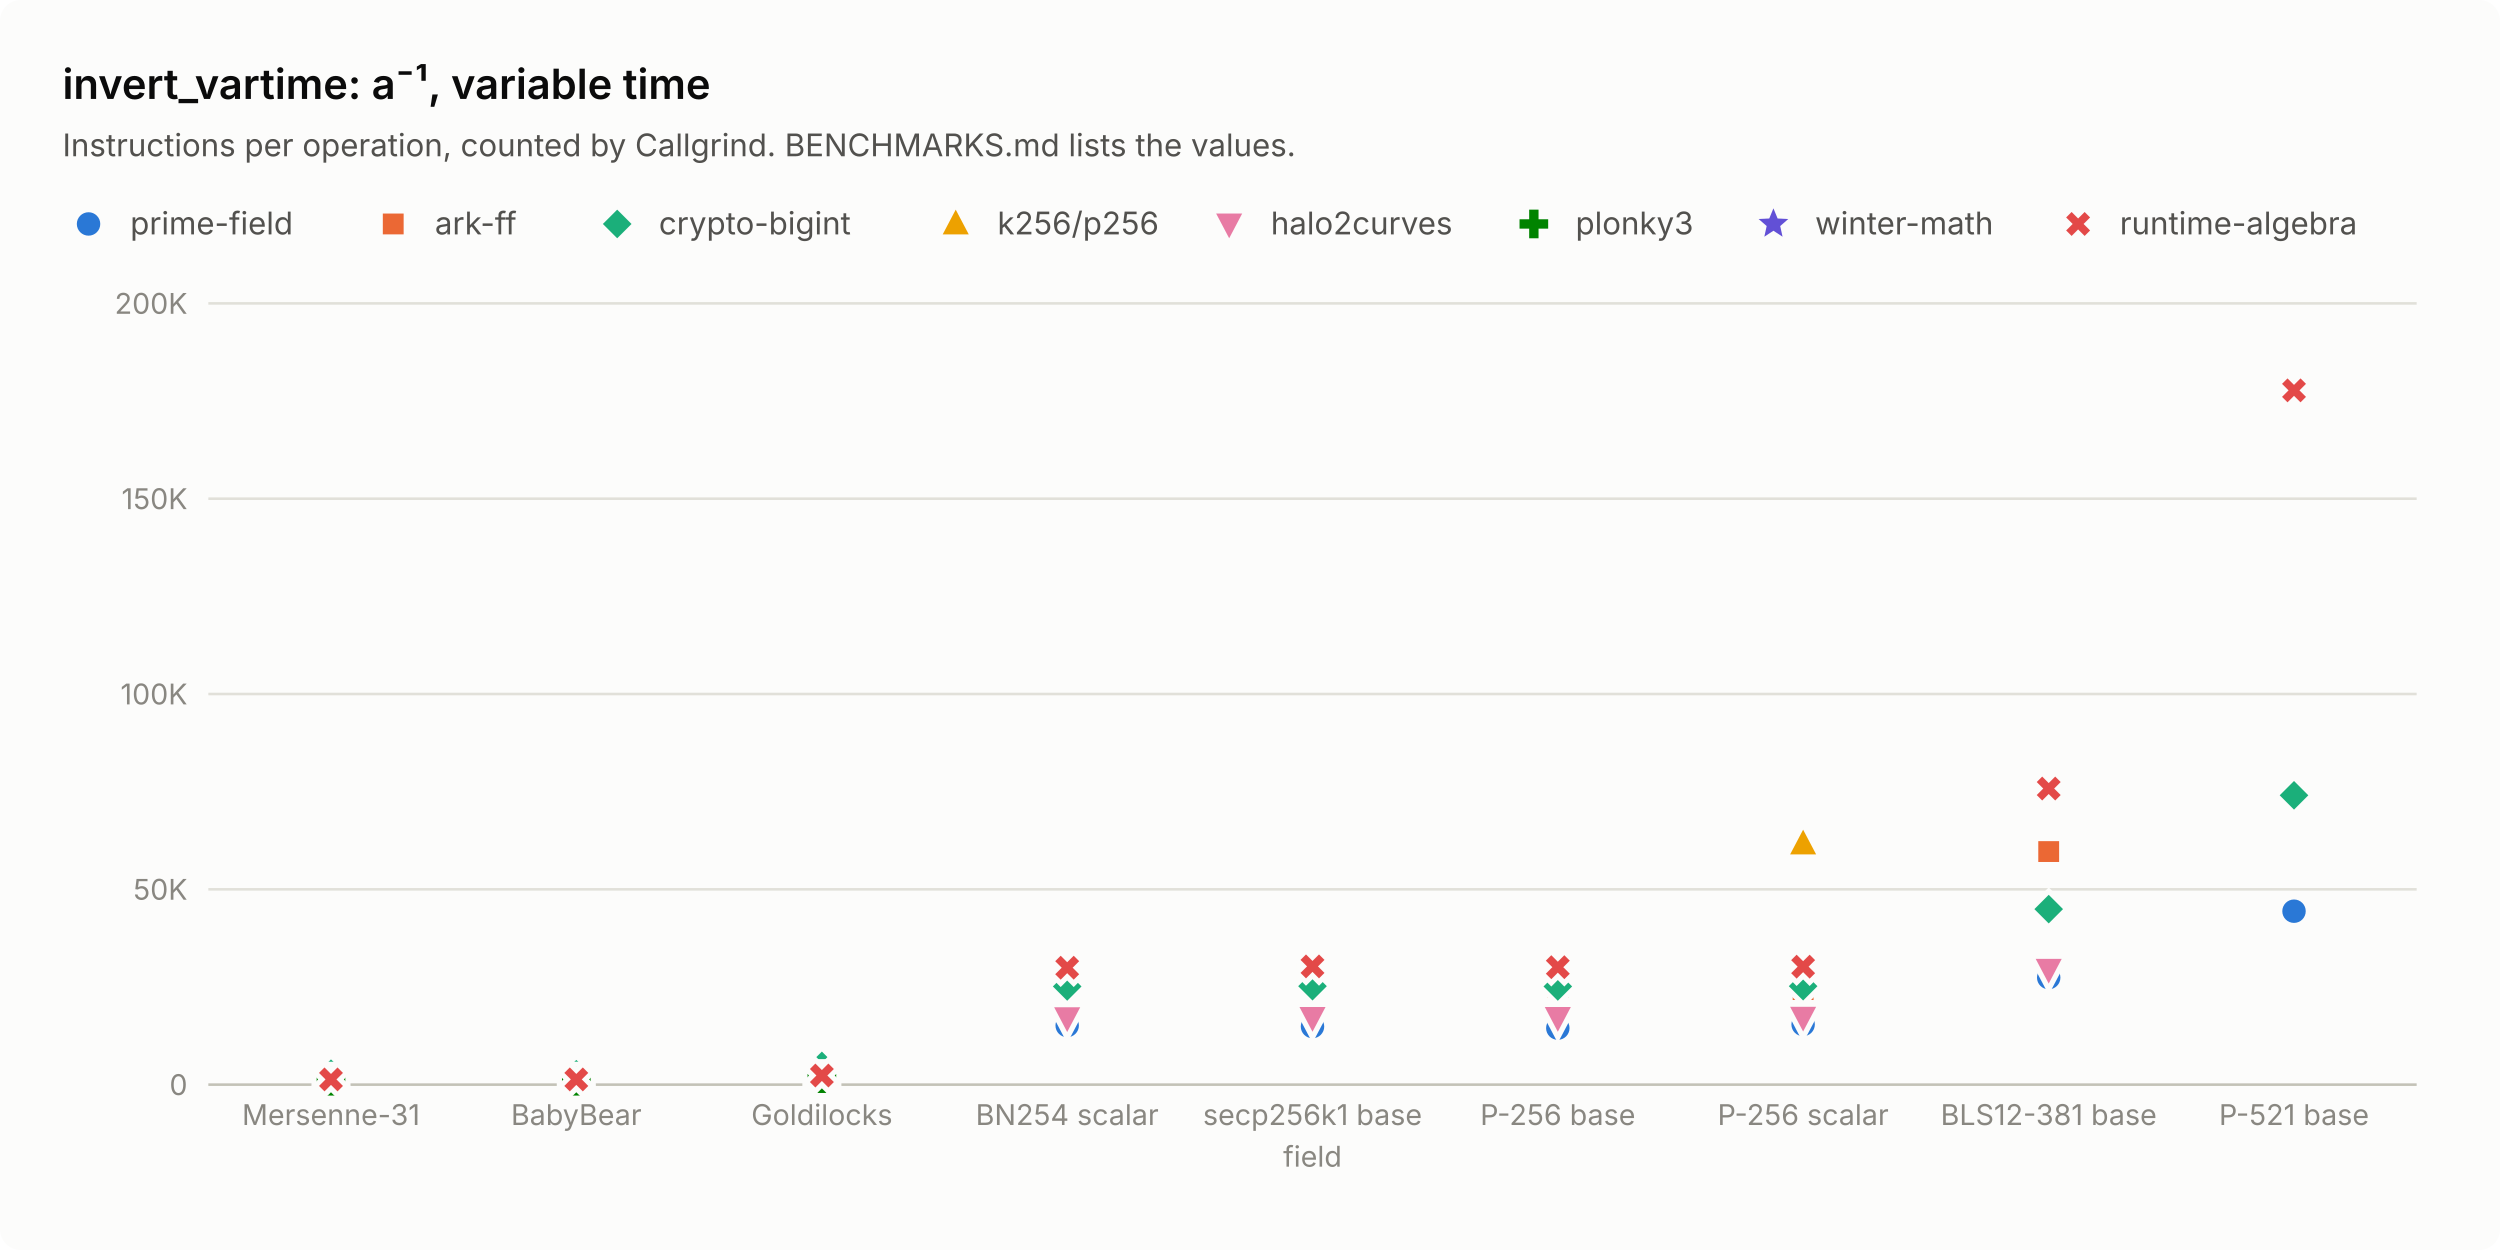
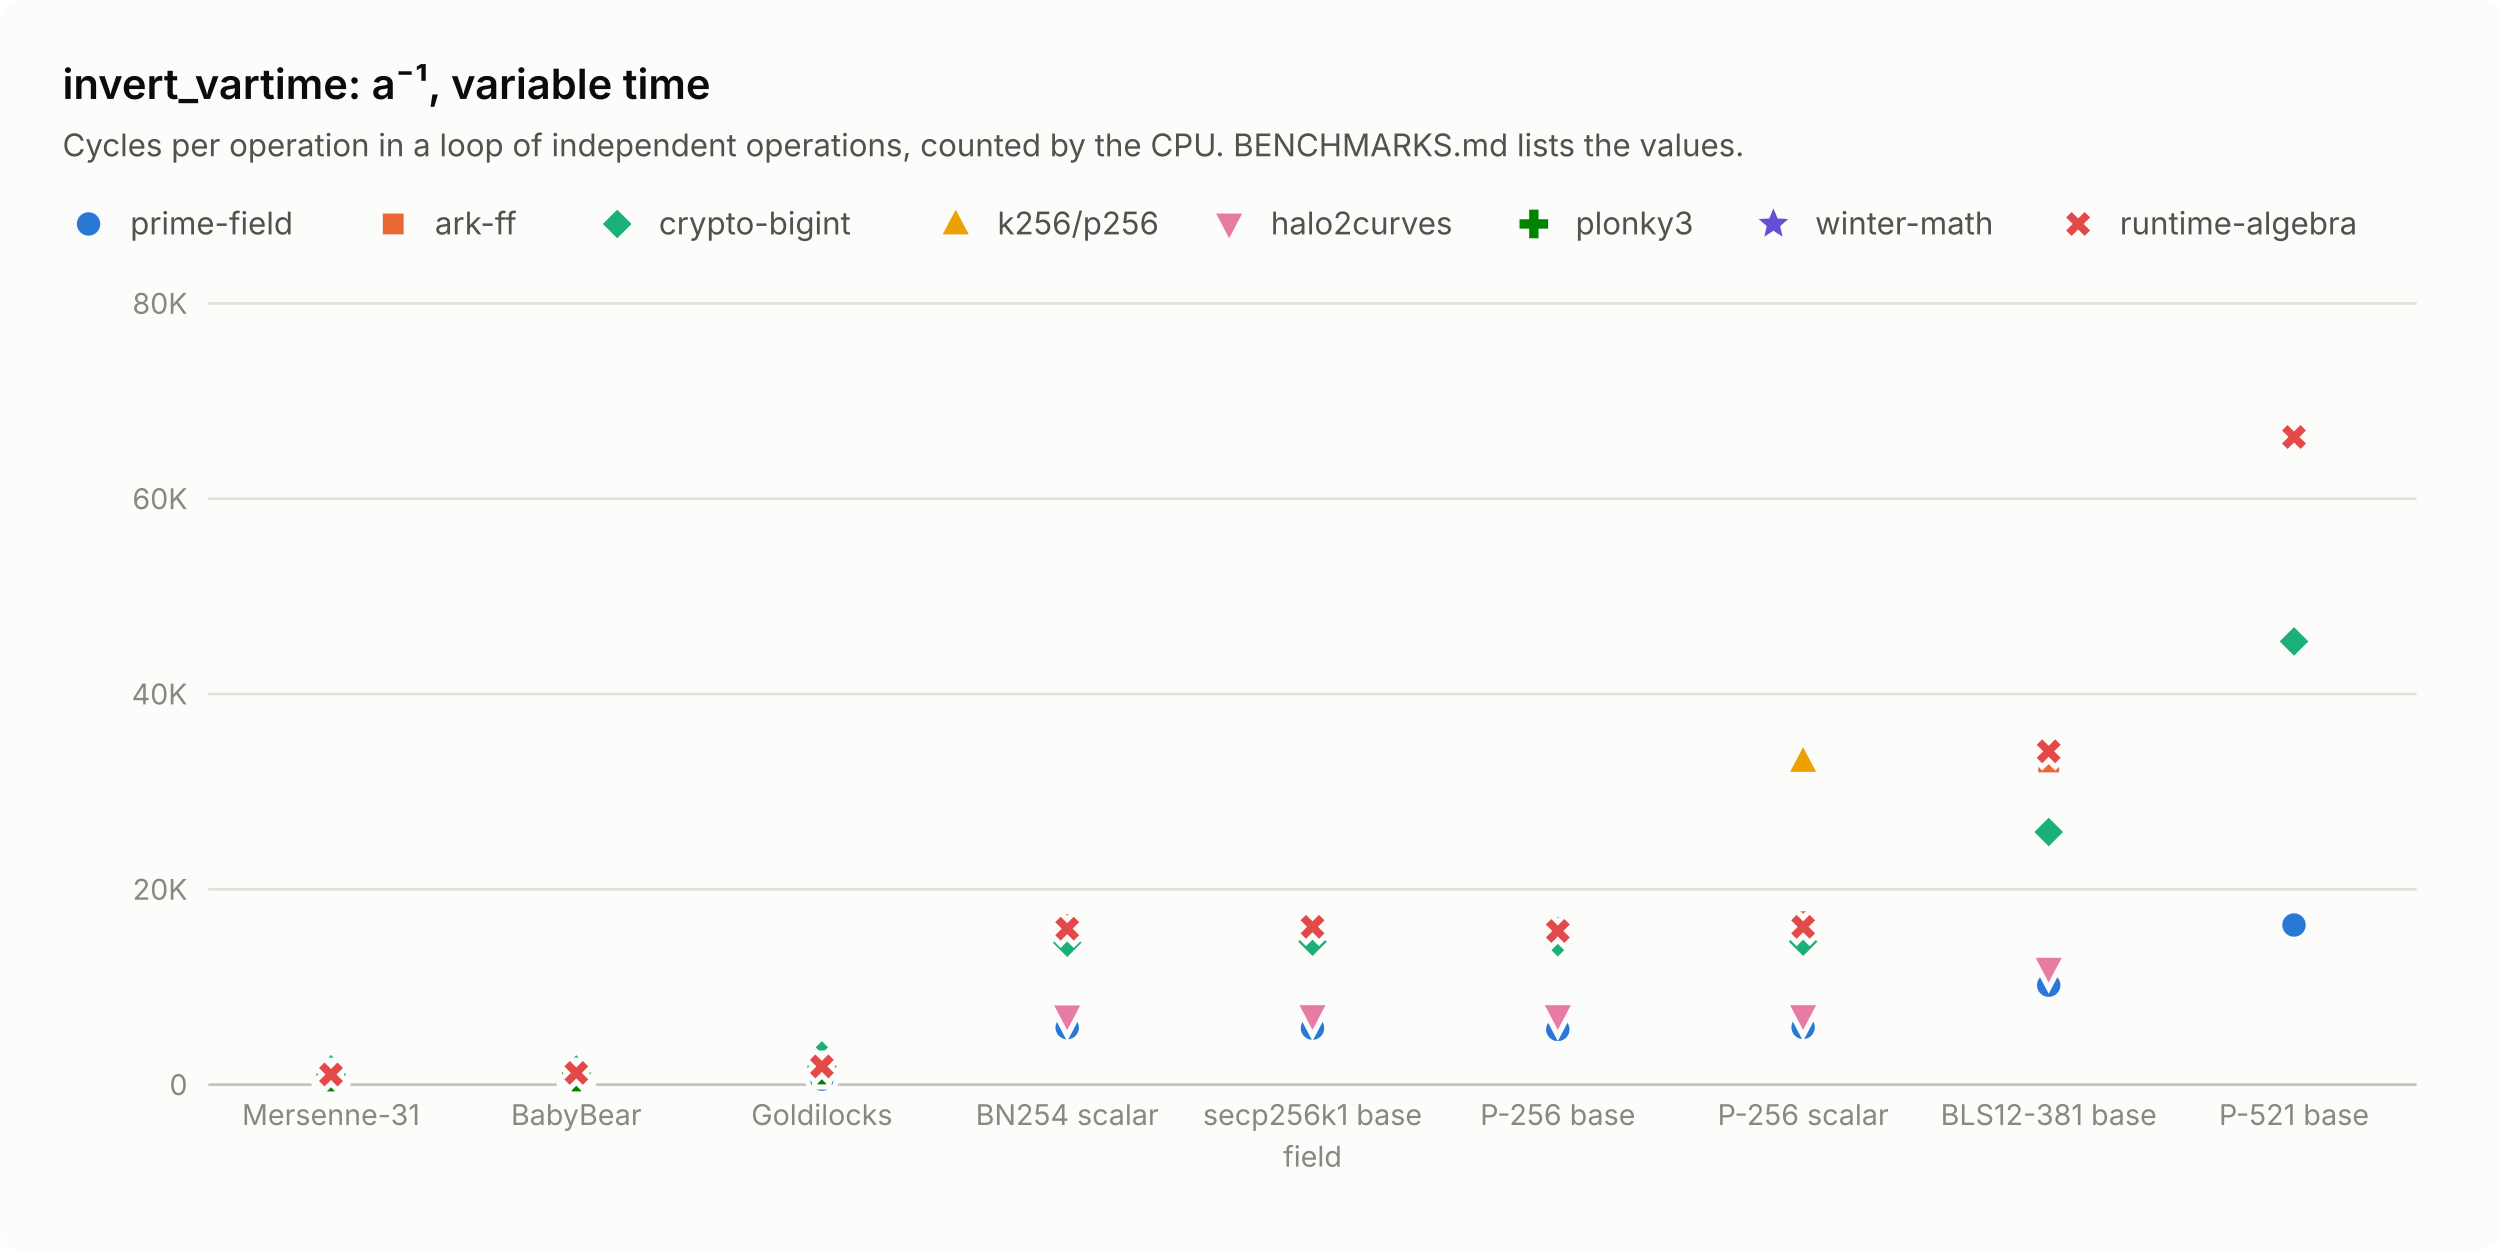
<svg xmlns="http://www.w3.org/2000/svg" width="960" height="480" viewBox="0 0 960 480" role="img" aria-labelledby="title description">
  <style>.grid,.axis{stroke-width:1}.title{font:600 16px system-ui, -apple-system, "Segoe UI", sans-serif}.subtitle,.legend{font:12px system-ui, -apple-system, "Segoe UI", sans-serif}.tick{font:11px system-ui, -apple-system, "Segoe UI", sans-serif;font-variant-numeric:tabular-nums}.line{fill:none;stroke-width:2;stroke-linejoin:round;stroke-linecap:round}.marker{stroke-width:4;paint-order:stroke}.surface{fill:#fcfcfb}.grid{stroke:#e1e0d9}.axis{stroke:#c3c2b7}.title{fill:#0b0b0b}.subtitle,.legend{fill:#52514e}.tick{fill:#898781}.marker{stroke:#fcfcfb}.c0 .line{stroke:#2a78d6}.c0 .marker{fill:#2a78d6}.c1 .line{stroke:#eb6834}.c1 .marker{fill:#eb6834}.c2 .line{stroke:#1baf7a}.c2 .marker{fill:#1baf7a}.c3 .line{stroke:#eda100}.c3 .marker{fill:#eda100}.c4 .line{stroke:#e87ba4}.c4 .marker{fill:#e87ba4}.c5 .line{stroke:#008300}.c5 .marker{fill:#008300}.c6 .line{stroke:#6250d6}.c6 .marker{fill:#6250d6}.c7 .line{stroke:#e34948}.c7 .marker{fill:#e34948}@media (prefers-color-scheme: dark){.surface{fill:#1a1a19}.grid{stroke:#2c2c2a}.axis{stroke:#383835}.title{fill:#f0efec}.subtitle,.legend{fill:#c3c2b7}.tick{fill:#898781}.marker{stroke:#1a1a19}.c0 .line{stroke:#3987e5}.c0 .marker{fill:#3987e5}.c1 .line{stroke:#d95926}.c1 .marker{fill:#d95926}.c2 .line{stroke:#199e70}.c2 .marker{fill:#199e70}.c3 .line{stroke:#c98500}.c3 .marker{fill:#c98500}.c4 .line{stroke:#d55181}.c4 .marker{fill:#d55181}.c5 .line{stroke:#008300}.c5 .marker{fill:#008300}.c6 .line{stroke:#9085e9}.c6 .marker{fill:#9085e9}.c7 .line{stroke:#e66767}.c7 .marker{fill:#e66767}}</style>
  <rect class="surface" width="960" height="480" rx="8" />
  <text class="title" x="24" y="38">invert_vartime: a⁻¹, variable time</text>
-   <text class="subtitle" x="24" y="60">Instructions per operation, counted by Callgrind. BENCHMARKS.md lists the values.</text>
+   <text class="subtitle" x="24" y="60">Cycles per operation in a loop of independent operations, counted by the CPU. BENCHMARKS.md lists the values.</text>
  <g class="c0">
    <path class="marker" transform="translate(34,86)" d="M0,-4.5A4.5,4.5 0 1 1 0,4.5A4.5,4.5 0 1 1 0,-4.5Z" />
  </g>
  <text class="legend" x="50" y="90">prime-field</text>
  <g class="c1">
    <path class="marker" transform="translate(151,86)" d="M-4,-4H4V4H-4Z" />
  </g>
  <text class="legend" x="167" y="90">ark-ff</text>
  <g class="c2">
    <path class="marker" transform="translate(237,86)" d="M0,-5.5L5.5,0L0,5.5L-5.5,0Z" />
  </g>
  <text class="legend" x="253" y="90">crypto-bigint</text>
  <g class="c3">
    <path class="marker" transform="translate(367,86)" d="M0,-5.5L5,4H-5Z" />
  </g>
  <text class="legend" x="383" y="90">k256/p256</text>
  <g class="c4">
    <path class="marker" transform="translate(472,86)" d="M0,5.5L5,-4H-5Z" />
  </g>
  <text class="legend" x="488" y="90">halo2curves</text>
  <g class="c5">
    <path class="marker" transform="translate(589,86)" d="M-1.8,-5.5H1.8V-1.8H5.5V1.8H1.8V5.5H-1.8V1.8H-5.5V-1.8H-1.8Z" />
  </g>
  <text class="legend" x="605" y="90">plonky3</text>
  <g class="c6">
    <path class="marker" transform="translate(681,86)" d="M0,-6L1.6,-2.1L5.7,-1.9L2.6,0.8L3.5,4.9L0,2.6L-3.5,4.9L-2.6,0.8L-5.7,-1.9L-1.6,-2.1Z" />
  </g>
  <text class="legend" x="697" y="90">winter-math</text>
  <g class="c7">
    <path class="marker" transform="translate(798,86)" d="M-4.6,-2.5L-2.5,-4.6L0,-2.1L2.5,-4.6L4.6,-2.5L2.1,0L4.6,2.5L2.5,4.6L0,2.1L-2.5,4.6L-4.6,2.5L-2.1,0Z" />
  </g>
  <text class="legend" x="814" y="90">runtime-algebra</text>
  <text class="tick" x="72" y="420.5" text-anchor="end">0</text>
  <path class="grid" d="M80,341.5H928" />
-   <text class="tick" x="72" y="345.5" text-anchor="end">50K</text>
+   <text class="tick" x="72" y="345.5" text-anchor="end">20K</text>
  <path class="grid" d="M80,266.5H928" />
-   <text class="tick" x="72" y="270.5" text-anchor="end">100K</text>
+   <text class="tick" x="72" y="270.5" text-anchor="end">40K</text>
  <path class="grid" d="M80,191.5H928" />
-   <text class="tick" x="72" y="195.5" text-anchor="end">150K</text>
+   <text class="tick" x="72" y="195.5" text-anchor="end">60K</text>
  <path class="grid" d="M80,116.5H928" />
-   <text class="tick" x="72" y="120.5" text-anchor="end">200K</text>
+   <text class="tick" x="72" y="120.5" text-anchor="end">80K</text>
  <path class="axis" d="M80,416.5H928" />
  <text class="tick" x="127.1" y="432" text-anchor="middle">Mersenne-31</text>
  <text class="tick" x="221.3" y="432" text-anchor="middle">BabyBear</text>
  <text class="tick" x="315.6" y="432" text-anchor="middle">Goldilocks</text>
  <text class="tick" x="409.8" y="432" text-anchor="middle">BN254 scalar</text>
  <text class="tick" x="504.0" y="432" text-anchor="middle">secp256k1 base</text>
  <text class="tick" x="598.2" y="432" text-anchor="middle">P-256 base</text>
  <text class="tick" x="692.4" y="432" text-anchor="middle">P-256 scalar</text>
  <text class="tick" x="786.7" y="432" text-anchor="middle">BLS12-381 base</text>
  <text class="tick" x="880.9" y="432" text-anchor="middle">P-521 base</text>
  <text class="tick" x="504.0" y="448" text-anchor="middle">field</text>
  <g class="c0">
-     <path class="marker" transform="translate(127.1,415.7)" d="M0,-4.5A4.5,4.5 0 1 1 0,4.5A4.5,4.5 0 1 1 0,-4.5Z" />
-     <path class="marker" transform="translate(221.3,415.7)" d="M0,-4.5A4.5,4.5 0 1 1 0,4.5A4.5,4.5 0 1 1 0,-4.5Z" />
-     <path class="marker" transform="translate(315.6,415.2)" d="M0,-4.5A4.5,4.5 0 1 1 0,4.5A4.5,4.5 0 1 1 0,-4.5Z" />
-     <path class="marker" transform="translate(409.8,393.8)" d="M0,-4.5A4.5,4.5 0 1 1 0,4.5A4.5,4.5 0 1 1 0,-4.5Z" />
-     <path class="marker" transform="translate(504.0,394.2)" d="M0,-4.5A4.5,4.5 0 1 1 0,4.5A4.5,4.5 0 1 1 0,-4.5Z" />
-     <path class="marker" transform="translate(598.2,394.8)" d="M0,-4.5A4.5,4.5 0 1 1 0,4.5A4.5,4.5 0 1 1 0,-4.5Z" />
-     <path class="marker" transform="translate(692.4,393.4)" d="M0,-4.5A4.5,4.5 0 1 1 0,4.5A4.5,4.5 0 1 1 0,-4.5Z" />
-     <path class="marker" transform="translate(786.7,375.4)" d="M0,-4.5A4.5,4.5 0 1 1 0,4.5A4.5,4.5 0 1 1 0,-4.5Z" />
-     <path class="marker" transform="translate(880.9,349.9)" d="M0,-4.5A4.5,4.5 0 1 1 0,4.5A4.5,4.5 0 1 1 0,-4.5Z" />
+     <path class="marker" transform="translate(127.1,415.2)" d="M0,-4.5A4.5,4.5 0 1 1 0,4.5A4.5,4.5 0 1 1 0,-4.5Z" />
+     <path class="marker" transform="translate(221.3,415.2)" d="M0,-4.5A4.5,4.5 0 1 1 0,4.5A4.5,4.5 0 1 1 0,-4.5Z" />
+     <path class="marker" transform="translate(315.6,414.4)" d="M0,-4.5A4.5,4.5 0 1 1 0,4.5A4.5,4.5 0 1 1 0,-4.5Z" />
+     <path class="marker" transform="translate(409.8,394.6)" d="M0,-4.5A4.5,4.5 0 1 1 0,4.5A4.5,4.5 0 1 1 0,-4.5Z" />
+     <path class="marker" transform="translate(504.0,394.8)" d="M0,-4.5A4.5,4.5 0 1 1 0,4.5A4.5,4.5 0 1 1 0,-4.5Z" />
+     <path class="marker" transform="translate(598.2,395.3)" d="M0,-4.5A4.5,4.5 0 1 1 0,4.5A4.5,4.5 0 1 1 0,-4.5Z" />
+     <path class="marker" transform="translate(692.4,394.5)" d="M0,-4.5A4.5,4.5 0 1 1 0,4.5A4.5,4.5 0 1 1 0,-4.5Z" />
+     <path class="marker" transform="translate(786.7,378.3)" d="M0,-4.5A4.5,4.5 0 1 1 0,4.5A4.5,4.5 0 1 1 0,-4.5Z" />
+     <path class="marker" transform="translate(880.9,355.2)" d="M0,-4.5A4.5,4.5 0 1 1 0,4.5A4.5,4.5 0 1 1 0,-4.5Z" />
  </g>
  <g class="c1">
-     <path class="marker" transform="translate(409.8,377.1)" d="M-4,-4H4V4H-4Z" />
-     <path class="marker" transform="translate(504.0,375.2)" d="M-4,-4H4V4H-4Z" />
-     <path class="marker" transform="translate(598.2,379.2)" d="M-4,-4H4V4H-4Z" />
-     <path class="marker" transform="translate(692.4,380.0)" d="M-4,-4H4V4H-4Z" />
-     <path class="marker" transform="translate(786.7,327.0)" d="M-4,-4H4V4H-4Z" />
+     <path class="marker" transform="translate(409.8,355.1)" d="M-4,-4H4V4H-4Z" />
+     <path class="marker" transform="translate(504.0,358.3)" d="M-4,-4H4V4H-4Z" />
+     <path class="marker" transform="translate(598.2,356.1)" d="M-4,-4H4V4H-4Z" />
+     <path class="marker" transform="translate(692.4,353.9)" d="M-4,-4H4V4H-4Z" />
+     <path class="marker" transform="translate(786.7,292.6)" d="M-4,-4H4V4H-4Z" />
  </g>
  <g class="c2">
-     <path class="marker" transform="translate(127.1,412.3)" d="M0,-5.5L5.5,0L0,5.5L-5.5,0Z" />
-     <path class="marker" transform="translate(221.3,412.5)" d="M0,-5.5L5.5,0L0,5.5L-5.5,0Z" />
-     <path class="marker" transform="translate(315.6,409.3)" d="M0,-5.5L5.5,0L0,5.5L-5.5,0Z" />
-     <path class="marker" transform="translate(409.8,378.8)" d="M0,-5.5L5.5,0L0,5.5L-5.5,0Z" />
-     <path class="marker" transform="translate(504.0,378.7)" d="M0,-5.5L5.5,0L0,5.5L-5.5,0Z" />
-     <path class="marker" transform="translate(598.2,378.8)" d="M0,-5.5L5.5,0L0,5.5L-5.5,0Z" />
-     <path class="marker" transform="translate(692.4,378.7)" d="M0,-5.5L5.5,0L0,5.5L-5.5,0Z" />
-     <path class="marker" transform="translate(786.7,349.1)" d="M0,-5.5L5.5,0L0,5.5L-5.5,0Z" />
-     <path class="marker" transform="translate(880.9,305.4)" d="M0,-5.5L5.5,0L0,5.5L-5.5,0Z" />
+     <path class="marker" transform="translate(127.1,410.6)" d="M0,-5.5L5.5,0L0,5.5L-5.5,0Z" />
+     <path class="marker" transform="translate(221.3,410.7)" d="M0,-5.5L5.5,0L0,5.5L-5.5,0Z" />
+     <path class="marker" transform="translate(315.6,405.3)" d="M0,-5.5L5.5,0L0,5.5L-5.5,0Z" />
+     <path class="marker" transform="translate(409.8,362.0)" d="M0,-5.5L5.5,0L0,5.5L-5.5,0Z" />
+     <path class="marker" transform="translate(504.0,361.6)" d="M0,-5.5L5.5,0L0,5.5L-5.5,0Z" />
+     <path class="marker" transform="translate(598.2,361.8)" d="M0,-5.5L5.5,0L0,5.5L-5.5,0Z" />
+     <path class="marker" transform="translate(692.4,361.6)" d="M0,-5.5L5.5,0L0,5.5L-5.5,0Z" />
+     <path class="marker" transform="translate(786.7,319.5)" d="M0,-5.5L5.5,0L0,5.5L-5.5,0Z" />
+     <path class="marker" transform="translate(880.9,246.3)" d="M0,-5.5L5.5,0L0,5.5L-5.5,0Z" />
  </g>
  <g class="c3">
-     <path class="marker" transform="translate(692.4,324.1)" d="M0,-5.5L5,4H-5Z" />
+     <path class="marker" transform="translate(692.4,292.4)" d="M0,-5.5L5,4H-5Z" />
  </g>
  <g class="c4">
-     <path class="marker" transform="translate(409.8,390.8)" d="M0,5.5L5,-4H-5Z" />
-     <path class="marker" transform="translate(504.0,390.7)" d="M0,5.5L5,-4H-5Z" />
-     <path class="marker" transform="translate(598.2,390.7)" d="M0,5.5L5,-4H-5Z" />
-     <path class="marker" transform="translate(692.4,390.6)" d="M0,5.5L5,-4H-5Z" />
-     <path class="marker" transform="translate(786.7,372.2)" d="M0,5.5L5,-4H-5Z" />
+     <path class="marker" transform="translate(409.8,390.1)" d="M0,5.5L5,-4H-5Z" />
+     <path class="marker" transform="translate(504.0,390.0)" d="M0,5.5L5,-4H-5Z" />
+     <path class="marker" transform="translate(598.2,390.0)" d="M0,5.5L5,-4H-5Z" />
+     <path class="marker" transform="translate(692.4,390.0)" d="M0,5.5L5,-4H-5Z" />
+     <path class="marker" transform="translate(786.7,371.8)" d="M0,5.5L5,-4H-5Z" />
  </g>
  <g class="c5">
-     <path class="marker" transform="translate(127.1,415.2)" d="M-1.8,-5.5H1.8V-1.8H5.5V1.8H1.8V5.5H-1.8V1.8H-5.5V-1.8H-1.8Z" />
-     <path class="marker" transform="translate(221.3,415.2)" d="M-1.8,-5.5H1.8V-1.8H5.5V1.8H1.8V5.5H-1.8V1.8H-5.5V-1.8H-1.8Z" />
-     <path class="marker" transform="translate(315.6,414.2)" d="M-1.8,-5.5H1.8V-1.8H5.5V1.8H1.8V5.5H-1.8V1.8H-5.5V-1.8H-1.8Z" />
+     <path class="marker" transform="translate(127.1,413.6)" d="M-1.8,-5.5H1.8V-1.8H5.5V1.8H1.8V5.5H-1.8V1.8H-5.5V-1.8H-1.8Z" />
+     <path class="marker" transform="translate(221.3,413.6)" d="M-1.8,-5.5H1.8V-1.8H5.5V1.8H1.8V5.5H-1.8V1.8H-5.5V-1.8H-1.8Z" />
+     <path class="marker" transform="translate(315.6,410.9)" d="M-1.8,-5.5H1.8V-1.8H5.5V1.8H1.8V5.5H-1.8V1.8H-5.5V-1.8H-1.8Z" />
  </g>
  <g class="c6">
</g>
  <g class="c7">
-     <path class="marker" transform="translate(127.1,414.5)" d="M-4.6,-2.5L-2.5,-4.6L0,-2.1L2.5,-4.6L4.6,-2.5L2.1,0L4.6,2.5L2.5,4.6L0,2.1L-2.5,4.6L-4.6,2.5L-2.1,0Z" />
-     <path class="marker" transform="translate(221.3,414.5)" d="M-4.6,-2.5L-2.5,-4.6L0,-2.1L2.5,-4.6L4.6,-2.5L2.1,0L4.6,2.5L2.5,4.6L0,2.1L-2.5,4.6L-4.6,2.5L-2.1,0Z" />
-     <path class="marker" transform="translate(315.6,413.0)" d="M-4.6,-2.5L-2.5,-4.6L0,-2.1L2.5,-4.6L4.6,-2.5L2.1,0L4.6,2.5L2.5,4.6L0,2.1L-2.5,4.6L-4.6,2.5L-2.1,0Z" />
-     <path class="marker" transform="translate(409.8,371.6)" d="M-4.6,-2.5L-2.5,-4.6L0,-2.1L2.5,-4.6L4.6,-2.5L2.1,0L4.6,2.5L2.5,4.6L0,2.1L-2.5,4.6L-4.6,2.5L-2.1,0Z" />
-     <path class="marker" transform="translate(504.0,371.1)" d="M-4.6,-2.5L-2.5,-4.6L0,-2.1L2.5,-4.6L4.6,-2.5L2.1,0L4.6,2.5L2.5,4.6L0,2.1L-2.5,4.6L-4.6,2.5L-2.1,0Z" />
-     <path class="marker" transform="translate(598.2,371.4)" d="M-4.6,-2.5L-2.5,-4.6L0,-2.1L2.5,-4.6L4.6,-2.5L2.1,0L4.6,2.5L2.5,4.6L0,2.1L-2.5,4.6L-4.6,2.5L-2.1,0Z" />
-     <path class="marker" transform="translate(692.4,371.2)" d="M-4.6,-2.5L-2.5,-4.6L0,-2.1L2.5,-4.6L4.6,-2.5L2.1,0L4.6,2.5L2.5,4.6L0,2.1L-2.5,4.6L-4.6,2.5L-2.1,0Z" />
-     <path class="marker" transform="translate(786.7,302.8)" d="M-4.6,-2.5L-2.5,-4.6L0,-2.1L2.5,-4.6L4.6,-2.5L2.1,0L4.6,2.5L2.5,4.6L0,2.1L-2.5,4.6L-4.6,2.5L-2.1,0Z" />
-     <path class="marker" transform="translate(880.9,149.9)" d="M-4.6,-2.5L-2.5,-4.6L0,-2.1L2.5,-4.6L4.6,-2.5L2.1,0L4.6,2.5L2.5,4.6L0,2.1L-2.5,4.6L-4.6,2.5L-2.1,0Z" />
+     <path class="marker" transform="translate(127.1,412.6)" d="M-4.6,-2.5L-2.5,-4.6L0,-2.1L2.5,-4.6L4.6,-2.5L2.1,0L4.6,2.5L2.5,4.6L0,2.1L-2.5,4.6L-4.6,2.5L-2.1,0Z" />
+     <path class="marker" transform="translate(221.3,412.0)" d="M-4.6,-2.5L-2.5,-4.6L0,-2.1L2.5,-4.6L4.6,-2.5L2.1,0L4.6,2.5L2.5,4.6L0,2.1L-2.5,4.6L-4.6,2.5L-2.1,0Z" />
+     <path class="marker" transform="translate(315.6,409.5)" d="M-4.6,-2.5L-2.5,-4.6L0,-2.1L2.5,-4.6L4.6,-2.5L2.1,0L4.6,2.5L2.5,4.6L0,2.1L-2.5,4.6L-4.6,2.5L-2.1,0Z" />
+     <path class="marker" transform="translate(409.8,356.6)" d="M-4.6,-2.5L-2.5,-4.6L0,-2.1L2.5,-4.6L4.6,-2.5L2.1,0L4.6,2.5L2.5,4.6L0,2.1L-2.5,4.6L-4.6,2.5L-2.1,0Z" />
+     <path class="marker" transform="translate(504.0,355.9)" d="M-4.6,-2.5L-2.5,-4.6L0,-2.1L2.5,-4.6L4.6,-2.5L2.1,0L4.6,2.5L2.5,4.6L0,2.1L-2.5,4.6L-4.6,2.5L-2.1,0Z" />
+     <path class="marker" transform="translate(598.2,357.5)" d="M-4.6,-2.5L-2.5,-4.6L0,-2.1L2.5,-4.6L4.6,-2.5L2.1,0L4.6,2.5L2.5,4.6L0,2.1L-2.5,4.6L-4.6,2.5L-2.1,0Z" />
+     <path class="marker" transform="translate(692.4,355.9)" d="M-4.6,-2.5L-2.5,-4.6L0,-2.1L2.5,-4.6L4.6,-2.5L2.1,0L4.6,2.5L2.5,4.6L0,2.1L-2.5,4.6L-4.6,2.5L-2.1,0Z" />
+     <path class="marker" transform="translate(786.7,288.5)" d="M-4.6,-2.5L-2.5,-4.6L0,-2.1L2.5,-4.6L4.6,-2.5L2.1,0L4.6,2.5L2.5,4.6L0,2.1L-2.5,4.6L-4.6,2.5L-2.1,0Z" />
+     <path class="marker" transform="translate(880.9,167.8)" d="M-4.6,-2.5L-2.5,-4.6L0,-2.1L2.5,-4.6L4.6,-2.5L2.1,0L4.6,2.5L2.5,4.6L0,2.1L-2.5,4.6L-4.6,2.5L-2.1,0Z" />
  </g>
</svg>
